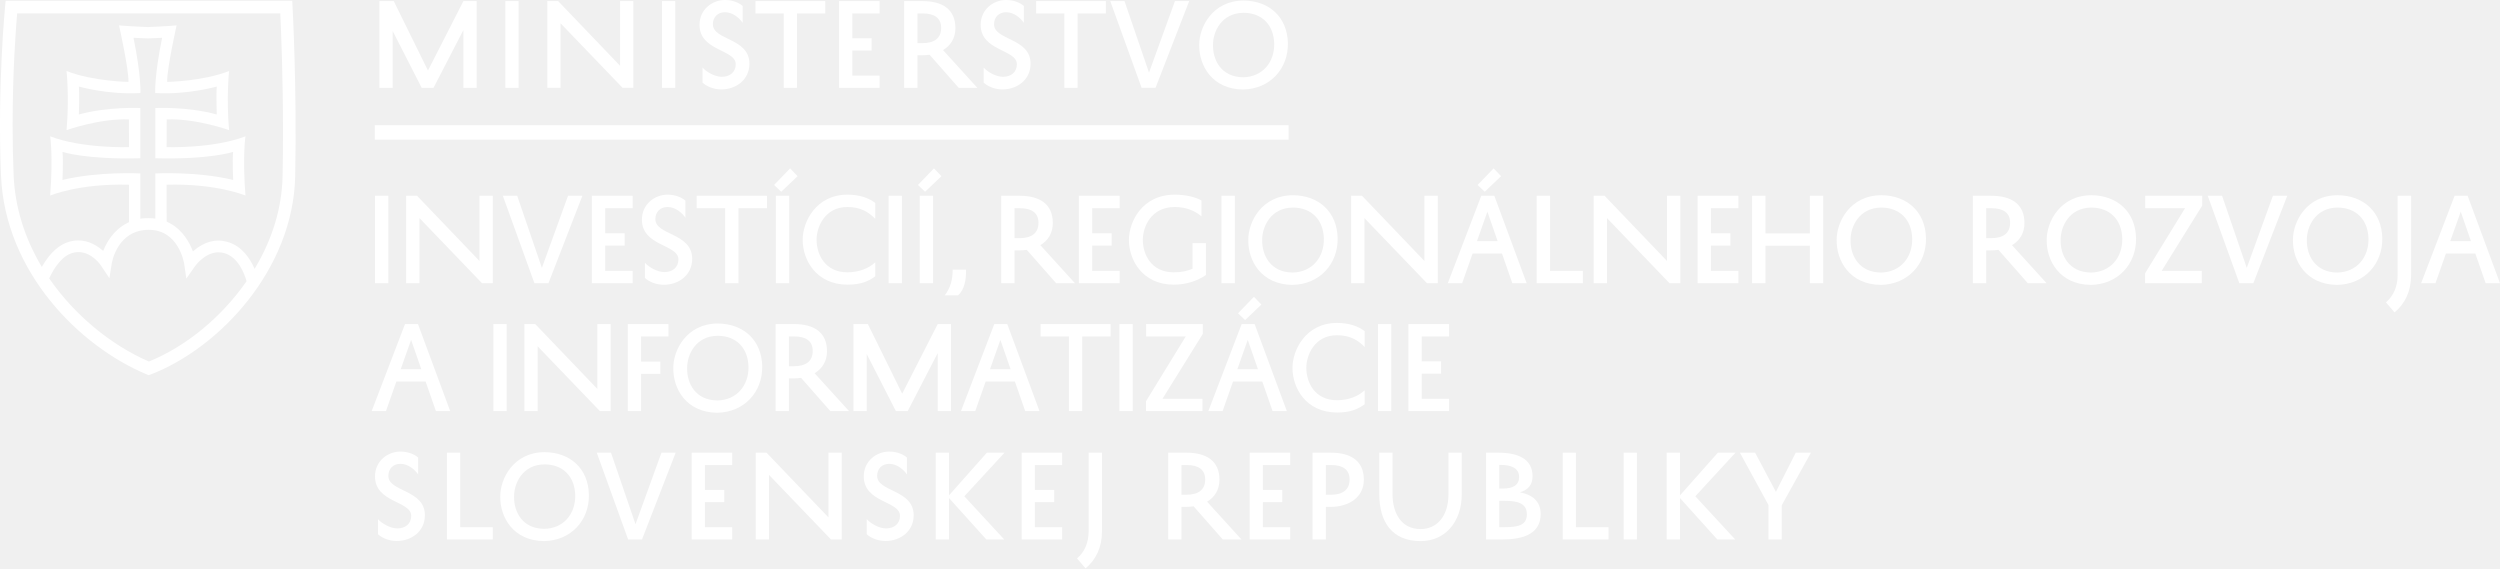
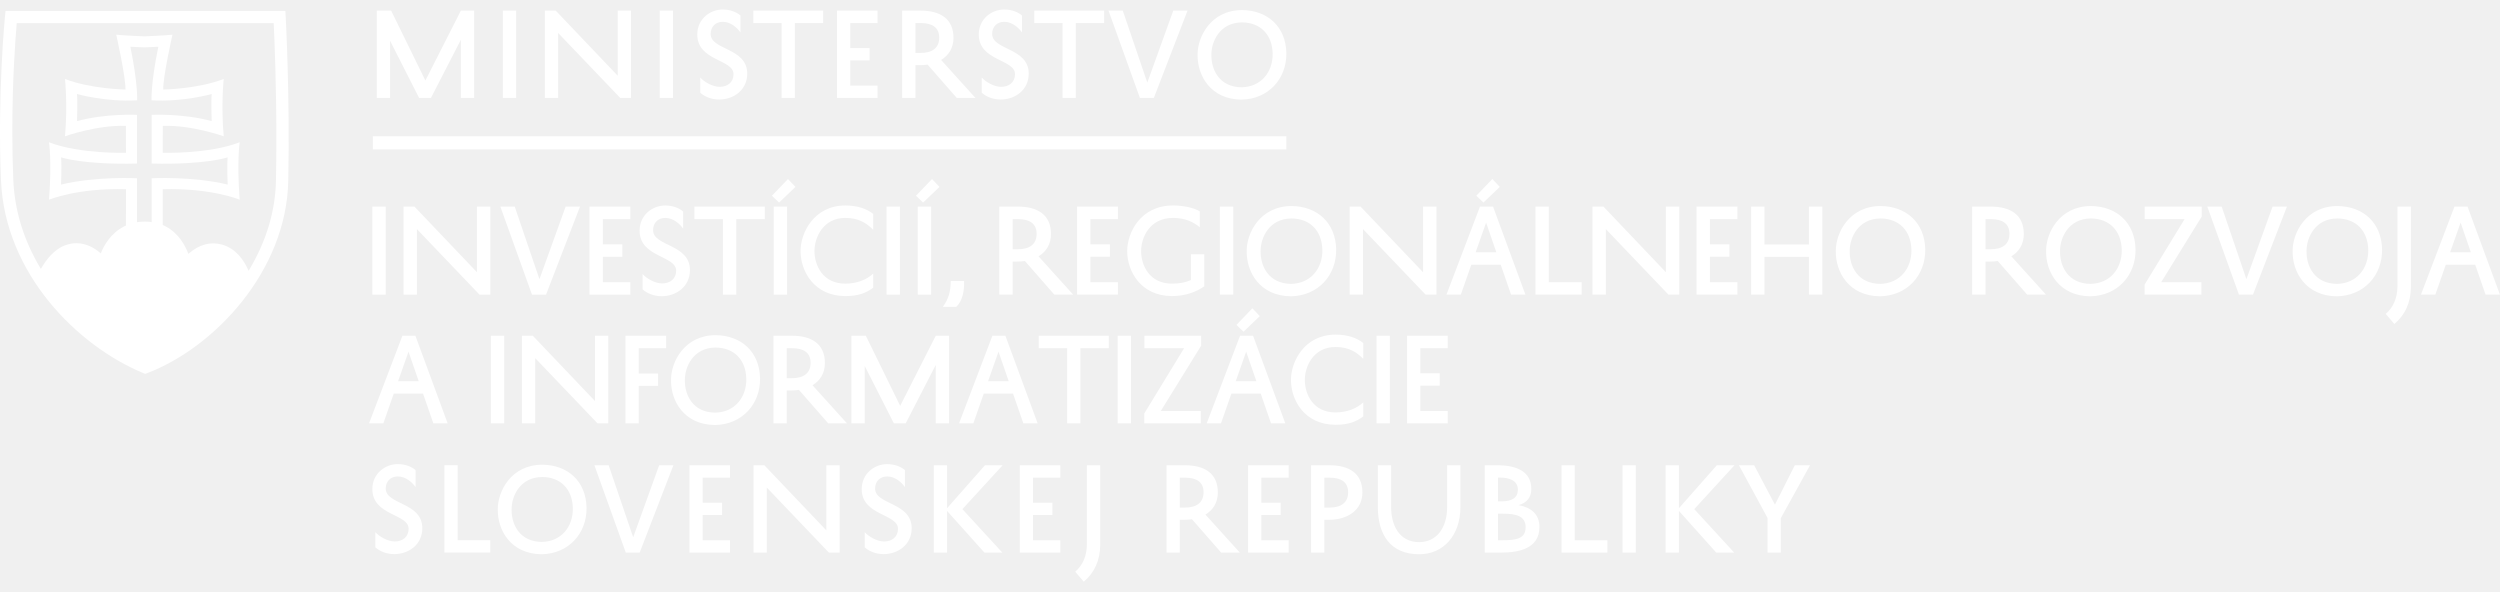
- <svg xmlns="http://www.w3.org/2000/svg" version="1.1" id="svg2" xml:space="preserve" width="2354.493" height="535.28" viewBox="0 0 2354.493 535.28">
-   <defs id="defs6" />
-   <g id="g10" transform="matrix(1.333333,0,0,-1.333333,0,535.28)">
-     <g id="g12" transform="scale(0.1)">
-       <path d="m 9097.01,3032.91 h -6444.8 v 92.28 h 6444.8 v -92.28" style="fill:#ffffff;fill-opacity:1;fill-rule:nonzero;stroke:none" id="path14" />
-       <path d="m 9097.01,3032.91 h -6444.8 v 92.28 h 6444.8 z" style="fill:none;stroke:#ffffff;stroke-width:10;stroke-linecap:butt;stroke-linejoin:miter;stroke-miterlimit:10;stroke-dasharray:none;stroke-opacity:1" id="path16" />
-       <path d="m 3273.27,3394.1 v 408.49 L 3062.02,3394.1 h -83.42 l -204.95,401.4 v -401.4 h -93.74 v 612.79 h 101.3 l 241.7,-490.56 250.36,490.56 h 93.66 V 3394.1 h -93.66" style="fill:#ffffff;fill-opacity:1;fill-rule:nonzero;stroke:none" id="path18" />
-       <path d="m 3663.18,3394.1 h -93.66 v 612.79 h 93.66 V 3394.1" style="fill:#ffffff;fill-opacity:1;fill-rule:nonzero;stroke:none" id="path20" />
-       <path d="m 4473.37,4006.89 v -612.7 h -75.7 l -438.25,455.94 v -455.94 h -93.49 v 612.7 h 76.42 l 437.44,-456.87 v 456.87 h 93.58" style="fill:#ffffff;fill-opacity:1;fill-rule:nonzero;stroke:none" id="path22" />
-       <path d="m 4769.63,3394.1 h -93.66 v 612.79 h 93.66 V 3394.1" style="fill:#ffffff;fill-opacity:1;fill-rule:nonzero;stroke:none" id="path24" />
-       <path d="m 4962.14,3537.51 c 27.25,-31.17 87.44,-65.48 136.42,-65.48 56.96,0 98.2,32.65 98.2,88.85 0,106.1 -255.72,91.22 -255.72,278.39 0,109.08 90.67,175.35 179.46,175.35 57.53,0 101.29,-21.01 125.37,-42.11 v -119.16 c -21.71,32.04 -68.4,74.93 -124.66,74.93 -52.35,0 -85.79,-35.26 -85.79,-85 0,-114.83 258.07,-95.32 258.07,-278.54 0,-114.68 -95.86,-181.74 -197.95,-181.74 -57.06,0 -104.6,22.05 -133.4,47.72 v 106.79" style="fill:#ffffff;fill-opacity:1;fill-rule:nonzero;stroke:none" id="path26" />
-       <path d="m 5336.3,4006.89 h 492.86 v -87.34 h -199.59 v -525.36 h -93.67 v 525.36 h -199.6 v 87.34" style="fill:#ffffff;fill-opacity:1;fill-rule:nonzero;stroke:none" id="path28" />
-       <path d="M 6212.86,3394.1 H 5926.6 v 612.79 h 286.26 v -87.26 h -192.51 v -175.44 h 136.31 v -86.66 h -136.31 v -177.01 h 192.51 v -86.42" style="fill:#ffffff;fill-opacity:1;fill-rule:nonzero;stroke:none" id="path30" />
-       <path d="m 6480.3,3709.91 h 35.8 c 81.23,0 131.76,33.42 131.76,107.56 0,70.83 -49.19,102.16 -129.31,102.16 h -38.25 z m 85.79,-81.97 c -17.08,-2.36 -35.18,-3.77 -53.76,-3.77 H 6480.3 V 3394.1 h -93.75 v 612.79 h 128.77 c 141.2,0 233.21,-57.75 233.21,-191.08 0,-70.83 -33.61,-123.26 -87.37,-155.05 L 6903.57,3394.1 H 6771.9 l -205.81,233.84" style="fill:#ffffff;fill-opacity:1;fill-rule:nonzero;stroke:none" id="path32" />
-       <path d="m 6948.05,3537.51 c 27.22,-31.17 87.21,-65.48 136.39,-65.48 56.99,0 98.3,32.65 98.3,88.85 0,106.1 -255.79,91.22 -255.79,278.39 0,109.08 90.43,175.35 179.45,175.35 57.61,0 101.3,-21.01 125.46,-42.11 v -119.16 c -21.8,32.04 -68.72,74.93 -124.67,74.93 -52.42,0 -85.79,-35.26 -85.79,-85 0,-114.83 257.99,-95.32 257.99,-278.54 0,-114.68 -95.86,-181.74 -198.01,-181.74 -56.99,0 -104.53,22.05 -133.33,47.72 v 106.79" style="fill:#ffffff;fill-opacity:1;fill-rule:nonzero;stroke:none" id="path34" />
-       <path d="m 7318.51,4006.89 h 492.78 v -87.34 h -199.75 v -525.36 h -93.51 v 525.36 h -199.52 v 87.34" style="fill:#ffffff;fill-opacity:1;fill-rule:nonzero;stroke:none" id="path36" />
-       <path d="m 8115.96,3501.7 183.22,505.19 h 100.67 l -237.77,-612.7 h -98.31 l -221.47,612.7 h 100.59 l 173.07,-505.19" style="fill:#ffffff;fill-opacity:1;fill-rule:nonzero;stroke:none" id="path38" />
-       <path d="m 8781.11,3468.8 c 137.42,2.52 221.64,107.04 219.2,237.06 -3.23,133.41 -86.66,217.54 -215.89,218.33 -158.36,-0.79 -217.24,-136.24 -216.38,-226.75 -1.97,-105.31 56.44,-226.99 213.07,-228.64 m 3.31,541.97 c 180.07,-1.58 308.5,-116.18 312.53,-300.86 3.23,-181.06 -126.49,-324.46 -317.42,-327.57 -217.46,2.4 -310.99,169.33 -308.89,315.1 -0.68,126.24 93.86,312.61 313.78,313.33" style="fill:#ffffff;fill-opacity:1;fill-rule:nonzero;stroke:none" id="path40" />
-       <path d="m 2669.92,347.641 c 27.15,-31.012 87.19,-65.493 136.31,-65.493 57.06,0 98.31,32.821 98.31,89.024 0,105.937 -255.8,91.219 -255.8,278.387 0,109.093 90.43,175.363 179.45,175.363 57.61,0 101.29,-21.184 125.46,-42.121 V 663.32 c -21.74,32.121 -68.71,75.012 -124.91,75.012 -52.18,0 -85.55,-35.012 -85.55,-85 0,-114.594 257.99,-94.992 257.99,-278.301 0,-114.59 -95.86,-181.652 -197.94,-181.652 -57.06,0 -104.52,21.723 -133.32,47.461 v 106.801" style="fill:#ffffff;fill-opacity:1;fill-rule:nonzero;stroke:none" id="path42" />
-       <path d="m 3480.66,204.23 h -323.64 v 612.809 h 93.66 V 290.82 h 229.98 v -86.59" style="fill:#ffffff;fill-opacity:1;fill-rule:nonzero;stroke:none" id="path44" />
-       <path d="m 3843.96,279.09 c 137.43,2.199 221.64,106.719 219.12,237.051 -2.99,133.418 -86.58,217.629 -215.8,218.339 -158.36,-0.71 -217,-136.55 -216.06,-226.91 -2.27,-105.39 56.12,-226.949 212.74,-228.48 m 3.32,541.742 C 4027.35,819.48 4156.04,704.891 4159.74,520 c 3.3,-180.852 -126.17,-324.398 -317.35,-327.488 -217.54,2.437 -310.96,169.136 -308.76,315.058 -0.78,126.239 93.66,312.782 313.65,313.262" style="fill:#ffffff;fill-opacity:1;fill-rule:nonzero;stroke:none" id="path46" />
-       <path d="m 4488.88,311.75 183.31,505.289 h 100.43 L 4534.77,204.23 h -98.07 l -221.48,612.809 h 100.51 L 4488.88,311.75" style="fill:#ffffff;fill-opacity:1;fill-rule:nonzero;stroke:none" id="path48" />
-       <path d="M 5171.81,204.23 H 4885.8 v 612.809 h 286.01 V 729.73 H 4979.3 V 554.16 h 136.55 V 467.832 H 4979.3 V 290.82 h 192.51 v -86.59" style="fill:#ffffff;fill-opacity:1;fill-rule:nonzero;stroke:none" id="path50" />
-       <path d="M 5945.42,817.039 V 204.23 h -75.85 L 5431.62,660.422 V 204.23 h -93.66 v 612.809 h 76.28 L 5851.67,360.07 v 456.969 h 93.75" style="fill:#ffffff;fill-opacity:1;fill-rule:nonzero;stroke:none" id="path52" />
-       <path d="m 6122.34,347.641 c 27.24,-31.012 87.21,-65.493 136.32,-65.493 57.06,0 98.3,32.821 98.3,89.024 0,105.937 -255.79,91.219 -255.79,278.387 0,109.093 90.51,175.363 179.45,175.363 57.61,0 101.29,-21.184 125.54,-42.121 V 663.32 c -21.8,32.121 -68.72,75.012 -124.75,75.012 -52.34,0 -85.79,-35.012 -85.79,-85 0,-114.594 258.07,-94.992 258.07,-278.301 0,-114.59 -95.86,-181.652 -198.02,-181.652 -56.98,0 -104.52,21.723 -133.33,47.461 v 106.801" style="fill:#ffffff;fill-opacity:1;fill-rule:nonzero;stroke:none" id="path54" />
-       <path d="m 6703.11,817.039 v -301.68 l 267.6,301.68 h 124.8 L 6811.49,509.141 7093.11,204.23 H 6966.86 L 6703.11,496.629 V 204.23 h -93.34 v 612.809 h 93.34" style="fill:#ffffff;fill-opacity:1;fill-rule:nonzero;stroke:none" id="path56" />
-       <path d="m 7502.29,204.23 h -285.94 v 612.809 h 285.94 V 729.73 H 7309.77 V 554.16 h 136.48 V 467.832 H 7309.77 V 290.82 h 192.52 v -86.59" style="fill:#ffffff;fill-opacity:1;fill-rule:nonzero;stroke:none" id="path58" />
-       <path d="m 7607.6,70.121 c 54.62,46.649 81.22,112.309 82.01,189.449 v 557.469 h 94.21 V 260.441 C 7783.82,150.48 7742.58,61.629 7667.65,0 l -60.05,70.121" style="fill:#ffffff;fill-opacity:1;fill-rule:nonzero;stroke:none" id="path60" />
-       <path d="m 8345.31,520 h 35.82 c 80.97,0 131.75,33.652 131.75,107.59 0,71.09 -49.13,102.14 -129.44,102.14 h -38.13 z m 85.74,-81.77 c -17.28,-2.429 -35.17,-4.019 -53.87,-4.019 h -31.87 V 204.23 h -93.66 v 612.809 h 128.69 c 141.07,0 233.28,-57.527 233.28,-190.93 0,-71.078 -33.83,-123.257 -87.43,-155.218 L 8768.67,204.23 h -131.75 l -205.87,234" style="fill:#ffffff;fill-opacity:1;fill-rule:nonzero;stroke:none" id="path62" />
-       <path d="m 9113.46,204.23 h -286.39 v 612.809 h 286.39 V 729.73 H 8920.41 V 554.16 h 136.64 V 467.832 H 8920.41 V 290.82 h 193.05 v -86.59" style="fill:#ffffff;fill-opacity:1;fill-rule:nonzero;stroke:none" id="path64" />
-       <path d="m 9365.09,520 h 35.9 c 80.91,0 131.76,33.652 131.76,107.59 0,71.09 -49.19,102.14 -129.24,102.14 h -38.42 z m 0,-85.789 V 204.23 h -93.82 v 612.809 h 128.94 c 140.96,0 233.29,-57.527 233.29,-190.93 0,-124.039 -104.85,-191.898 -236.53,-191.898 h -31.88" style="fill:#ffffff;fill-opacity:1;fill-rule:nonzero;stroke:none" id="path66" />
-       <path d="M 9836.08,817.039 V 523.781 c 0,-126.242 56.66,-246.261 198.22,-246.261 116.7,0 196.9,92.781 196.9,245.769 v 293.75 h 93.8 V 523.781 c 0,-198.73 -120,-331.269 -290.7,-331.269 -203.11,0 -291.72,137.98 -291.72,330.777 v 293.75 h 93.5" style="fill:#ffffff;fill-opacity:1;fill-rule:nonzero;stroke:none" id="path68" />
-       <path d="m 10627.5,477.109 h -37.4 V 290.82 h 34.1 c 97.6,0 160.8,12.512 160.8,91.219 0,78.781 -67.3,95.07 -157.5,95.07 m -11.6,86.582 c 72.4,0 114.3,25.02 114.3,81.688 0,69.57 -68.5,85.082 -126.9,85.082 h -13.2 V 563.691 Z M 10496.6,204.23 v 612.809 h 87 c 137.3,0 241.6,-42.891 241.6,-166.777 0,-60.75 -32.5,-96.102 -89.4,-113.18 88.3,-16.293 146.7,-63.832 146.7,-153.473 0,-150.648 -144.1,-179.379 -269.9,-179.379 h -116" style="fill:#ffffff;fill-opacity:1;fill-rule:nonzero;stroke:none" id="path70" />
-       <path d="m 11361.7,204.23 h -323.4 v 612.809 h 93.4 V 290.82 h 230 v -86.59" style="fill:#ffffff;fill-opacity:1;fill-rule:nonzero;stroke:none" id="path72" />
-       <path d="m 11562.4,204.23 h -93.8 v 612.809 h 93.8 V 204.23" style="fill:#ffffff;fill-opacity:1;fill-rule:nonzero;stroke:none" id="path74" />
-       <path d="m 11866.5,817.039 v -301.68 l 267.5,301.68 h 124.4 l -283.6,-307.898 281.6,-304.911 h -126.5 l -263.4,292.399 V 204.23 h -94 v 612.809 h 94" style="fill:#ffffff;fill-opacity:1;fill-rule:nonzero;stroke:none" id="path76" />
-       <path d="m 12585.4,204.23 h -93.8 v 243.282 l -201.8,369.527 h 107.5 l 146.7,-276.641 140.1,276.641 h 107.5 l -206.2,-371.18 V 204.23" style="fill:#ffffff;fill-opacity:1;fill-rule:nonzero;stroke:none" id="path78" />
-       <path d="m 1996.04,2771.41 c -4.56,-221.49 -69.53,-439.8 -193.15,-648.19 l -4.54,-7.75 -3.71,8.22 c -30.17,67.19 -87.32,153.44 -187.35,182.11 -82.54,23.97 -164.59,2.01 -239.72,-62.93 l -5.05,-4.43 -2.43,6.23 c -18.37,49.03 -65.42,143.69 -162.83,194.6 -53.72,30.83 -120.57,34.44 -146.11,34.44 -28.16,0 -92.4,-0.82 -153.341,-35.06 -99.153,-50.54 -147.297,-142.7 -166.243,-190.52 l -2.55,-6 -4.899,4.17 c -36.961,31.85 -96.804,70.07 -171.137,70.07 -28.039,0 -56.542,-5.42 -84.55,-16.29 -78.371,-30.05 -135.032,-105.77 -168.789,-164.04 l -4.028,-6.82 -4.129,6.66 c -120.316,203.26 -186.132,419.47 -195.312,642.52 -4.629,112.69 -7.055,231.14 -7.055,351.78 0,372.42 22.074,673.22 31.625,785.32 l 0.43,4.27 H 1979.79 l 0.13,-4.53 c 5.84,-121.28 19.09,-445.48 19.09,-831.89 0,-107.89 -0.85,-212.68 -2.97,-311.94 m -255.81,-745.33 c -175.88,-252.57 -426.28,-458.33 -686.61,-564.44 l -1.86,-0.69 -1.8,0.69 c -271.312,118.47 -526.757,331.63 -700.937,584.35 l -1.425,2.33 1.062,2.52 c 14.903,32.5 69.68,141.76 149.332,172.2 18.672,7.29 37.774,10.87 56.41,10.87 95.563,0 157.336,-92.61 159.891,-96.49 l 58.457,-88.16 16.727,104.45 c 1.515,9.69 40.507,237.56 261.673,237.56 210.95,0 248.48,-231.87 250,-241.68 l 15.09,-102.83 59.67,85.12 c 2.85,4.32 71.35,100.61 167.63,100.61 13.75,0 27.5,-1.92 41.04,-5.89 99.2,-28.64 142.42,-146.95 156.41,-196.56 l 0.67,-2.09 z m 326.21,1940.77 -2.27,41.93 H 39.996 l -3.984,-40.01 C 35.461,3963.35 -19.004,3401.25 7.062,2774.61 35.344,2094.33 559.098,1570.34 1033.97,1371.08 l 16.51,-6.72 16.79,6.4 c 483.27,187.05 1004.25,741.05 1017.78,1398.86 12.66,620.48 -18.24,1191.72 -18.61,1197.23" style="fill:#ffffff;fill-opacity:1;fill-rule:nonzero;stroke:none" id="path80" />
-       <path d="m 1044.1,3743.28 c 9.99,-0.47 101.1,4.53 101.1,4.53 -55.78,-273.1 -48.91,-390.31 -48.91,-390.31 227.04,-13.75 435,45.78 435,45.78 -5,-47.5 -0.21,-197.4 -0.21,-197.4 -206.24,57.08 -434,45.68 -434,45.68 v -354.85 c 387.03,-10 549.42,45 549.42,45 -5.83,-69.58 0.42,-198.12 0.42,-198.12 -256.88,61.87 -549.84,45.94 -549.84,45.94 v -380.68 h 2.03 76.25 1.72 l -0.16,300.99 c 351.87,10 556.87,-76.41 556.87,-76.41 -21.53,278.68 0,418.28 0,418.28 -225.62,-87.5 -556.87,-76.4 -556.87,-76.4 l 0.62,195.78 c 206.88,8.12 440.63,-75.63 440.63,-75.63 -20.42,227.5 0,417.5 0,417.5 -188.75,-73.75 -437.5,-76.87 -437.5,-76.87 -1.88,94.37 66.72,399.22 66.72,399.22 -61.72,-6.1 -203.29,-11.93 -203.29,-11.93 0,0 -141.577,5.83 -203.295,11.93 0,0 68.593,-304.85 66.718,-399.22 0,0 -248.75,3.12 -437.5,76.87 0,0 20.415,-190 0,-417.5 0,0 233.75,83.75 440.625,75.63 l 0.625,-195.78 c 0,0 -331.25,-11.1 -556.875,76.4 0,0 21.54,-139.6 0,-418.28 0,0 205,86.41 556.875,76.41 l -0.156,-300.99 h 1.742 76.454 1.804 v 380.68 c 0,0 -292.969,15.93 -549.844,-45.94 0,0 6.247,128.54 0.415,198.12 0,0 162.398,-55 549.429,-45 v 354.85 c 0,0 -227.762,11.4 -434.008,-45.68 0,0 4.789,149.9 -0.211,197.4 0,0 207.969,-59.53 435,-45.78 0,0 6.875,117.21 -48.906,390.31 0,0 91.118,-5 101.108,-4.53" style="fill:#ffffff;fill-opacity:1;fill-rule:nonzero;stroke:none" id="path82" />
-       <path d="m 2743.04,2631.82 v -617.78 h -94.3 v 617.78 h 94.3" style="fill:#ffffff;fill-opacity:1;fill-rule:nonzero;stroke:none" id="path84" />
-       <path d="m 3481,2631.82 v -617.78 h -76.18 L 2963.1,2473.9 v -459.86 h -94.3 v 617.78 h 77 l 440.89,-460.53 v 460.53 H 3481" style="fill:#ffffff;fill-opacity:1;fill-rule:nonzero;stroke:none" id="path86" />
-       <path d="m 3827.59,2122.47 184.72,509.35 h 101.37 L 3874,2014.04 h -99.09 l -223.14,617.78 h 101.37 l 174.45,-509.35" style="fill:#ffffff;fill-opacity:1;fill-rule:nonzero;stroke:none" id="path88" />
-       <path d="m 4468.95,2014.04 h -288.48 v 617.78 h 288.48 v -88.03 h -194.18 v -176.85 h 137.5 v -87.22 h -137.5 v -178.45 h 194.18 v -87.23" style="fill:#ffffff;fill-opacity:1;fill-rule:nonzero;stroke:none" id="path90" />
-       <path d="m 4555.36,2158.74 c 27.47,-31.47 88.02,-66.01 137.5,-66.01 57.35,0 99.09,32.94 99.09,89.5 0,106.95 -257.8,92.01 -257.8,280.61 0,110.03 91.1,176.85 180.72,176.85 58.15,0 102.16,-21.21 126.57,-42.42 v -120.3 c -22.01,32.28 -69.22,75.49 -125.77,75.49 -52.68,0 -86.43,-35.34 -86.43,-85.63 0,-115.62 260.08,-95.89 260.08,-280.61 0,-115.51 -96.65,-183.12 -199.57,-183.12 -57.44,0 -105.32,22.01 -134.39,47.89 v 107.75" style="fill:#ffffff;fill-opacity:1;fill-rule:nonzero;stroke:none" id="path92" />
-       <path d="m 4920.79,2631.82 h 496.68 v -88.03 h -201.13 v -529.75 h -94.33 v 529.75 h -201.22 v 88.03" style="fill:#ffffff;fill-opacity:1;fill-rule:nonzero;stroke:none" id="path94" />
-       <path d="m 5574.69,2631.82 v -617.78 h -94.3 v 617.78 z m -56.62,28.28 -50.35,48.01 113.23,117.1 52.69,-55.08 -115.57,-110.03" style="fill:#ffffff;fill-opacity:1;fill-rule:nonzero;stroke:none" id="path96" />
-       <path d="m 5669.78,2319.86 c -0.8,127.24 94.29,319.83 315.95,319.83 87.23,0 153.24,-24.41 196.46,-58.96 v -111.62 c -44.81,44.81 -99.81,83.35 -196.46,83.35 -159.61,0 -218.53,-141.51 -217.79,-232.6 0,-99.89 58.18,-228.73 217.79,-228.73 82.45,0 152.44,29.07 196.46,70.69 v -98.97 c -48.71,-36.14 -102.96,-58.95 -196.46,-58.95 -221.66,0.8 -315.95,176.05 -315.95,315.16 v 0.8" style="fill:#ffffff;fill-opacity:1;fill-rule:nonzero;stroke:none" id="path98" />
-       <path d="m 6370.75,2631.82 v -617.78 h -94.29 v 617.78 h 94.29" style="fill:#ffffff;fill-opacity:1;fill-rule:nonzero;stroke:none" id="path100" />
-       <path d="m 6590.8,2631.82 v -617.78 h -94.29 v 617.78 z m -56.54,28.28 -50.29,48.01 113.11,117.1 52.68,-55.08 -115.5,-110.03" style="fill:#ffffff;fill-opacity:1;fill-rule:nonzero;stroke:none" id="path102" />
-       <path d="m 6823.41,2109.94 c 2.4,-69.9 -11.74,-142.19 -55.75,-181.53 h -94.3 c 40.81,54.28 55.75,110.03 55.75,181.53 h 94.3" style="fill:#ffffff;fill-opacity:1;fill-rule:nonzero;stroke:none" id="path104" />
-       <path d="m 7166.16,2332.4 h 36.15 c 81.75,0 132.83,33.74 132.83,108.43 0,71.49 -49.61,102.96 -130.56,102.96 h -38.42 z m 86.43,-82.56 c -17.33,-2.39 -35.35,-3.87 -54.28,-3.87 h -32.15 v -231.93 h -94.35 v 617.78 h 129.7 c 142.19,0 235,-58.15 235,-192.59 0,-71.49 -33.87,-124.17 -88.03,-156.31 l 244.47,-268.88 H 7460.1 l -207.51,235.8" style="fill:#ffffff;fill-opacity:1;fill-rule:nonzero;stroke:none" id="path106" />
-       <path d="m 7908.76,2014.04 h -288.35 v 617.78 h 288.35 v -88.03 h -194.18 v -176.85 h 137.62 v -87.22 h -137.62 v -178.45 h 194.18 v -87.23" style="fill:#ffffff;fill-opacity:1;fill-rule:nonzero;stroke:none" id="path108" />
-       <path d="m 7974.1,2319.86 c 0,127.24 92.56,319.83 323.82,319.83 69.09,0 145.38,-14.94 188.58,-41.62 v -111.63 c -44.81,37.75 -106.15,66.02 -188.58,66.02 -168.32,0 -225.66,-141.51 -225.66,-232.6 0,-99.89 58.15,-228.73 217.66,-228.73 59.76,0 94.41,9.41 133.63,25.08 v 180.84 h 94.43 v -224.86 c -58.16,-40.02 -134.45,-68.29 -228.06,-68.29 -221.66,0.8 -315.82,176.05 -315.82,315.16 v 0.8" style="fill:#ffffff;fill-opacity:1;fill-rule:nonzero;stroke:none" id="path110" />
-       <path d="m 8722.28,2631.82 v -617.78 h -94.41 v 617.78 h 94.41" style="fill:#ffffff;fill-opacity:1;fill-rule:nonzero;stroke:none" id="path112" />
-       <path d="m 9130.13,2089.53 c 138.19,2.4 223.26,107.63 220.88,238.87 -3.2,134.44 -87.25,219.27 -217.68,220.06 -159.68,-0.79 -218.53,-137.51 -217.91,-228.6 -2.14,-106.16 56.8,-228.73 214.71,-230.33 z m 3.2,546.16 c 181.39,-1.47 311.04,-117.1 315.04,-303.29 3.19,-182.32 -127.24,-327.03 -319.84,-330.1 -219.26,2.4 -313.67,170.58 -311.27,317.56 -0.8,127.24 94.41,315.16 316.07,315.83" style="fill:#ffffff;fill-opacity:1;fill-rule:nonzero;stroke:none" id="path114" />
-       <path d="m 10155.8,2631.82 v -617.78 h -76.3 l -441.77,459.86 v -459.86 h -94.16 v 617.78 h 76.84 l 440.89,-460.53 v 460.53 h 94.5" style="fill:#ffffff;fill-opacity:1;fill-rule:nonzero;stroke:none" id="path116" />
-       <path d="m 10487.3,2660.1 -50.2,48.01 113.1,117.1 52.6,-55.08 z m -54.9,-348.91 h 146.1 l -72.3,208.2 z m 122.7,320.63 228.5,-617.78 h -101.3 l -73.1,209.92 h -207.5 l -73.9,-209.92 h -101.4 l 236.6,617.78 h 92.1" style="fill:#ffffff;fill-opacity:1;fill-rule:nonzero;stroke:none" id="path118" />
-       <path d="m 11180.5,2014.04 h -326.2 v 617.78 h 94.4 v -530.55 h 231.8 v -87.23" style="fill:#ffffff;fill-opacity:1;fill-rule:nonzero;stroke:none" id="path120" />
-       <path d="m 11869,2631.82 v -617.78 h -76.3 L 11351,2473.9 v -459.86 h -94.2 v 617.78 h 77.1 l 440.7,-460.53 v 460.53 h 94.4" style="fill:#ffffff;fill-opacity:1;fill-rule:nonzero;stroke:none" id="path122" />
-       <path d="m 12279.2,2014.04 h -288.3 v 617.78 h 288.3 v -88.03 h -194.1 v -176.85 h 137.6 v -87.22 h -137.6 v -178.45 h 194.1 v -87.23" style="fill:#ffffff;fill-opacity:1;fill-rule:nonzero;stroke:none" id="path124" />
-       <path d="m 12783.9,2631.82 h 94.2 v -617.78 h -94.2 v 264.88 h -313.7 v -264.88 h -94.4 v 617.78 h 94.4 v -265.68 h 313.7 v 265.68" style="fill:#ffffff;fill-opacity:1;fill-rule:nonzero;stroke:none" id="path126" />
-       <path d="m 13285.9,2089.53 c 138.4,2.4 223.3,107.63 220.9,238.87 -3,134.44 -87.3,219.27 -217.7,220.06 -159.5,-0.79 -218.5,-137.51 -217.7,-228.6 -2.4,-106.16 56.6,-228.73 214.5,-230.33 z m 3.2,546.16 c 181.6,-1.47 311.3,-117.1 315.2,-303.29 3,-182.32 -127.4,-327.03 -320,-330.1 -219.3,2.4 -313.4,170.58 -311,317.56 -0.8,127.24 94.1,315.16 315.8,315.83" style="fill:#ffffff;fill-opacity:1;fill-rule:nonzero;stroke:none" id="path128" />
-       <path d="m 14029.5,2332.4 h 36 c 81.9,0 132.9,33.74 132.9,108.43 0,71.49 -49.5,102.96 -130.5,102.96 h -38.4 z m 86.5,-82.56 c -17.4,-2.39 -35.5,-3.87 -54.4,-3.87 h -32.1 v -231.93 h -94.4 v 617.78 h 129.6 c 142.5,0 235,-58.15 235,-192.59 0,-71.49 -33.6,-124.17 -88,-156.31 l 244.4,-268.88 h -132.6 l -207.5,235.8" style="fill:#ffffff;fill-opacity:1;fill-rule:nonzero;stroke:none" id="path130" />
-       <path d="m 14769.7,2089.53 c 138.5,2.4 223.3,107.63 220.9,238.87 -3.2,134.44 -87.2,219.27 -217.7,220.06 -159.5,-0.79 -218.4,-137.51 -217.6,-228.6 -2.4,-106.16 56.5,-228.73 214.4,-230.33 z m 3.2,546.16 c 181.4,-1.47 311.3,-117.1 315.1,-303.29 3.2,-182.32 -127.3,-327.03 -319.9,-330.1 -219.2,2.4 -313.5,170.58 -311.2,317.56 -0.9,127.24 94.4,315.16 316,315.83" style="fill:#ffffff;fill-opacity:1;fill-rule:nonzero;stroke:none" id="path132" />
-       <path d="m 15152.5,2631.82 h 402.5 v -69.91 l -286.2,-460.64 h 283.8 v -87.23 h -400.9 v 70.02 l 282.2,459.73 h -281.4 v 88.03" style="fill:#ffffff;fill-opacity:1;fill-rule:nonzero;stroke:none" id="path134" />
-       <path d="m 15870,2122.47 184.7,509.35 h 101.3 l -239.6,-617.78 h -98.9 l -223.3,617.78 h 101.4 l 174.4,-509.35" style="fill:#ffffff;fill-opacity:1;fill-rule:nonzero;stroke:none" id="path136" />
-       <path d="m 16508.8,2089.53 c 138.5,2.4 223.3,107.63 221,238.87 -3,134.44 -87.3,219.27 -217.8,220.06 -159.5,-0.79 -218.4,-137.51 -217.6,-228.6 -2.4,-106.16 56.5,-228.73 214.4,-230.33 z m 3.2,546.16 c 181.7,-1.47 311.3,-117.1 315.3,-303.29 3,-182.32 -127.3,-327.03 -320,-330.1 -219.1,2.4 -313.5,170.58 -311.1,317.56 -0.8,127.24 94.2,315.16 315.8,315.83" style="fill:#ffffff;fill-opacity:1;fill-rule:nonzero;stroke:none" id="path138" />
-       <path d="m 16853.2,1878.93 c 54.9,47.09 81.7,113.1 82.4,190.99 v 561.9 h 95.2 v -561.11 c 0,-110.82 -41.6,-200.45 -117.1,-262.59 l -60.5,70.81" style="fill:#ffffff;fill-opacity:1;fill-rule:nonzero;stroke:none" id="path140" />
-       <path d="m 17307.4,2311.19 h 146.2 l -72.3,208.2 z m 122.7,320.63 228.6,-617.78 h -101.3 l -73.1,209.92 h -207.5 l -73.9,-209.92 h -101.4 l 236.6,617.78 h 92" style="fill:#ffffff;fill-opacity:1;fill-rule:nonzero;stroke:none" id="path142" />
-       <path d="m 2830.3,1406.54 h 145.5 l -71.99,207.31 z m 122,319.16 227.63,-614.8 h -100.91 l -72.77,208.85 h -206.46 l -73.51,-208.85 h -100.91 l 235.46,614.8 h 91.47" style="fill:#ffffff;fill-opacity:1;fill-rule:nonzero;stroke:none" id="path144" />
-       <path d="m 3578.73,1725.7 v -614.8 h -93.79 v 614.8 h 93.79" style="fill:#ffffff;fill-opacity:1;fill-rule:nonzero;stroke:none" id="path146" />
-       <path d="m 4313.21,1725.7 v -614.8 h -75.9 l -439.57,457.57 V 1110.9 h -93.82 v 614.8 h 76.62 l 438.8,-458.36 v 458.36 h 93.87" style="fill:#ffffff;fill-opacity:1;fill-rule:nonzero;stroke:none" id="path148" />
-       <path d="m 4434.39,1110.9 v 614.8 h 287.07 v -87.64 h -193.19 v -177.53 h 136.06 v -86.85 H 4528.27 V 1110.9 h -93.88" style="fill:#ffffff;fill-opacity:1;fill-rule:nonzero;stroke:none" id="path150" />
-       <path d="m 5067.15,1186.01 c 137.67,2.32 222.12,107.14 219.8,237.77 -3.11,133.75 -86.85,218.19 -216.68,218.99 -158.75,-0.8 -217.4,-136.86 -216.68,-227.62 -2.31,-105.54 56.33,-227.62 213.56,-229.14 z m 3.12,543.61 c 180.65,-1.6 309.76,-116.57 313.68,-301.92 3.12,-181.45 -126.72,-325.42 -318.39,-328.54 -218.2,2.4 -312.08,169.75 -309.68,315.99 -0.8,126.71 93.8,313.67 314.39,314.47" style="fill:#ffffff;fill-opacity:1;fill-rule:nonzero;stroke:none" id="path152" />
-       <path d="m 5572.4,1427.7 h 35.96 c 81.33,0 132.23,33.63 132.23,107.93 0,71.19 -49.3,102.43 -129.84,102.43 h -38.35 z m 86.05,-82.14 c -17.26,-2.34 -35.23,-3.91 -54.01,-3.91 H 5572.4 V 1110.9 h -93.87 v 614.8 h 129.03 c 141.57,0 233.86,-57.92 233.86,-191.67 0,-71.18 -33.56,-123.6 -87.58,-155.63 l 243.29,-267.5 H 5864.9 l -206.45,234.66" style="fill:#ffffff;fill-opacity:1;fill-rule:nonzero;stroke:none" id="path154" />
-       <path d="m 6623.57,1110.9 v 409.87 L 6411.61,1110.9 h -83.65 l -205.74,402.84 V 1110.9 h -93.87 v 614.8 h 101.71 l 242.48,-492 251.03,492 h 93.89 v -614.8 h -93.89" style="fill:#ffffff;fill-opacity:1;fill-rule:nonzero;stroke:none" id="path156" />
-       <path d="m 6992.74,1406.54 h 145.49 l -71.99,207.31 z m 122.01,319.16 227.62,-614.8 h -100.91 l -72.79,208.85 h -206.45 l -73.5,-208.85 H 6787.8 l 235.39,614.8 h 91.56" style="fill:#ffffff;fill-opacity:1;fill-rule:nonzero;stroke:none" id="path158" />
-       <path d="m 7350.09,1725.7 h 494.42 v -87.64 H 7644.2 V 1110.9 h -93.81 v 527.16 h -200.3 v 87.64" style="fill:#ffffff;fill-opacity:1;fill-rule:nonzero;stroke:none" id="path160" />
-       <path d="m 8000.91,1725.7 v -614.8 h -93.95 v 614.8 h 93.95" style="fill:#ffffff;fill-opacity:1;fill-rule:nonzero;stroke:none" id="path162" />
-       <path d="m 8095.5,1725.7 h 400.44 v -69.66 l -284.75,-458.29 h 282.35 V 1110.9 H 8094.7 v 69.59 l 280.76,457.57 H 8095.5 v 87.64" style="fill:#ffffff;fill-opacity:1;fill-rule:nonzero;stroke:none" id="path164" />
-       <path d="m 8794.74,1753.83 -50.01,47.69 112.51,116.58 52.4,-54.73 z m -54.81,-347.29 h 145.58 l -72.08,207.31 z m 122.09,319.16 227.55,-614.8 h -100.83 l -72.73,208.85 H 8709.42 L 8635.9,1110.9 h -100.83 l 235.39,614.8 h 91.56" style="fill:#ffffff;fill-opacity:1;fill-rule:nonzero;stroke:none" id="path166" />
-       <path d="m 9129.5,1415.15 c -0.8,126.71 93.79,318.35 314.3,318.35 86.94,0 152.59,-24.26 195.58,-58.69 v -111.05 c -44.58,44.58 -99.23,82.93 -195.58,82.93 -158.67,0 -217.31,-140.78 -216.51,-231.54 0,-99.31 57.84,-227.62 216.51,-227.62 82.17,0 151.79,29 195.58,70.38 v -98.51 c -48.4,-35.95 -102.43,-58.64 -195.58,-58.64 -220.51,0.8 -314.3,175.21 -314.3,313.59 v 0.8" style="fill:#ffffff;fill-opacity:1;fill-rule:nonzero;stroke:none" id="path168" />
-       <path d="m 9827.1,1725.7 v -614.8 h -93.78 v 614.8 h 93.78" style="fill:#ffffff;fill-opacity:1;fill-rule:nonzero;stroke:none" id="path170" />
-       <path d="m 10235.4,1110.9 h -287.01 v 614.8 h 287.01 v -87.64 h -193.2 v -175.94 h 136.9 v -86.84 h -136.9 v -177.53 h 193.2 v -86.85" style="fill:#ffffff;fill-opacity:1;fill-rule:nonzero;stroke:none" id="path172" />
-     </g>
+ <svg xmlns="http://www.w3.org/2000/svg" width="245" height="58" viewBox="0 0 245 58" fill="none">
+   <path d="M27.043 17.714C26.982 20.693 26.101 23.629 24.427 26.432L24.365 26.537L24.315 26.426C23.906 25.522 23.132 24.362 21.776 23.976C20.658 23.654 19.547 23.949 18.529 24.823L18.46 24.883L18.427 24.799C18.178 24.139 17.541 22.866 16.221 22.181C15.493 21.766 14.588 21.718 14.242 21.718C13.86 21.718 12.99 21.729 12.164 22.189C10.821 22.869 10.168 24.109 9.912 24.752L9.877 24.833L9.811 24.777C9.31 24.348 8.499 23.834 7.492 23.834C7.112 23.834 6.726 23.907 6.347 24.053C5.285 24.458 4.517 25.476 4.06 26.26L4.005 26.352L3.949 26.262C2.319 23.528 1.427 20.62 1.303 17.619C1.24 16.104 1.207 14.511 1.207 12.888C1.207 7.878 1.506 3.832 1.636 2.325L1.642 2.267H26.823L26.825 2.328C26.904 3.959 27.084 8.32 27.084 13.518C27.084 14.969 27.072 16.378 27.043 17.714ZM27.997 1.634L27.966 1.07H0.542L0.488 1.608C0.48 1.681 -0.258 9.242 0.096 17.671C0.479 26.821 7.575 33.869 14.009 36.549L14.232 36.64L14.46 36.554C21.008 34.038 28.066 26.586 28.249 17.738C28.421 9.392 28.002 1.708 27.997 1.634Z" fill="white" />
+   <path d="M14.146 4.641C14.281 4.647 15.516 4.58 15.516 4.58C14.76 8.254 14.853 9.83 14.853 9.83C17.929 10.015 20.747 9.214 20.747 9.214C20.679 9.853 20.744 11.87 20.744 11.87C17.95 11.102 14.864 11.255 14.864 11.255V16.028C20.108 16.163 22.308 15.423 22.308 15.423C22.229 16.359 22.313 18.088 22.313 18.088C18.833 17.256 14.864 17.47 14.864 17.47V22.59H14.891H15.924H15.948L15.946 18.542C20.713 18.407 23.49 19.57 23.49 19.57C23.199 15.821 23.49 13.943 23.49 13.943C20.433 15.12 15.946 14.971 15.946 14.971L15.954 12.338C18.757 12.228 21.924 13.355 21.924 13.355C21.647 10.295 21.924 7.739 21.924 7.739C19.367 8.731 15.996 8.773 15.996 8.773C15.971 7.504 16.9 3.403 16.9 3.403C16.064 3.485 14.146 3.564 14.146 3.564C14.146 3.564 12.228 3.485 11.392 3.403C11.392 3.403 12.321 7.504 12.296 8.773C12.296 8.773 8.925 8.731 6.368 7.739C6.368 7.739 6.645 10.295 6.368 13.355C6.368 13.355 9.535 12.228 12.338 12.338L12.346 14.971C12.346 14.971 7.858 15.12 4.802 13.943C4.802 13.943 5.093 15.821 4.802 19.57C4.802 19.57 7.579 18.407 12.346 18.542L12.344 22.59H12.368H13.404H13.428V17.47C13.428 17.47 9.459 17.256 5.979 18.088C5.979 18.088 6.063 16.359 5.984 15.423C5.984 15.423 8.184 16.163 13.428 16.028V11.255C13.428 11.255 10.342 11.102 7.548 11.87C7.548 11.87 7.613 9.853 7.545 9.214C7.545 9.214 10.363 10.015 13.439 9.83C13.439 9.83 13.532 8.254 12.776 4.58C12.776 4.58 14.011 4.647 14.146 4.641Z" fill="white" />
+   <g clip-path="url(#clip0)">
+     <path d="M126.063 14.643H36.539V13.355H126.063V14.643Z" fill="white" />
+     <path fill-rule="evenodd" clip-rule="evenodd" d="M45.166 9.599V3.893L42.232 9.599H41.073L38.226 3.993V9.599H36.924V1.04H38.331L41.688 7.892L45.166 1.04H46.467V9.599H45.166ZM50.582 9.599H49.281V1.04H50.582V9.599ZM61.837 1.04V9.598H60.785L54.698 3.23V9.598H53.399V1.04H54.46L60.537 7.421V1.04H61.837ZM65.952 9.599H64.651V1.04H65.952V9.599ZM68.626 7.596C69.005 8.031 69.841 8.51 70.521 8.51C71.313 8.51 71.885 8.055 71.885 7.27C71.885 5.788 68.333 5.996 68.333 3.381C68.333 1.858 69.592 0.932 70.826 0.932C71.625 0.932 72.233 1.226 72.567 1.52V3.185C72.266 2.737 71.617 2.138 70.836 2.138C70.109 2.138 69.644 2.63 69.644 3.325C69.644 4.929 73.229 4.656 73.229 7.216C73.229 8.817 71.897 9.754 70.479 9.754C69.686 9.754 69.026 9.446 68.626 9.088V7.596ZM73.824 1.04H80.67V2.26H77.898V9.598H76.596V2.26H73.824V1.04ZM86 9.599H82.023V1.04H86V2.259H83.326V4.709H85.219V5.919H83.326V8.392H86V9.599ZM90.907 6.333C90.669 6.366 90.418 6.386 90.16 6.386H89.715V9.599H88.412V1.04H90.201C92.162 1.04 93.441 1.847 93.441 3.709C93.441 4.698 92.974 5.431 92.227 5.874L95.594 9.599H93.765L90.907 6.333ZM89.715 5.188H90.212C91.34 5.188 92.042 4.721 92.042 3.686C92.042 2.697 91.359 2.259 90.246 2.259H89.715V5.188ZM96.212 7.596C96.59 8.031 97.424 8.51 98.106 8.51C98.899 8.51 99.472 8.055 99.472 7.27C99.472 5.788 95.919 5.996 95.919 3.381C95.919 1.858 97.175 0.932 98.412 0.932C99.212 0.932 99.819 1.226 100.155 1.52V3.185C99.852 2.737 99.2 2.138 98.423 2.138C97.695 2.138 97.231 2.63 97.231 3.325C97.231 4.929 100.815 4.656 100.815 7.216C100.815 8.817 99.483 9.754 98.064 9.754C97.272 9.754 96.612 9.446 96.212 9.088V7.596ZM101.358 1.04H108.203V2.26H105.429V9.598H104.13V2.26H101.358V1.04ZM112.436 8.096L114.981 1.04H116.379L113.076 9.598H111.711L108.634 1.04H110.032L112.436 8.096ZM121.721 0.986C124.222 1.008 126.007 2.609 126.063 5.188C126.107 7.717 124.306 9.72 121.653 9.763C118.632 9.73 117.333 7.398 117.363 5.362C117.353 3.599 118.666 0.996 121.721 0.986ZM121.675 8.555C123.584 8.52 124.754 7.06 124.72 5.245C124.675 3.381 123.516 2.207 121.721 2.195C119.522 2.207 118.704 4.098 118.716 5.362C118.688 6.833 119.5 8.533 121.675 8.555ZM36.785 52.148C37.162 52.582 37.996 53.063 38.679 53.063C39.471 53.063 40.044 52.605 40.044 51.819C40.044 50.34 36.491 50.546 36.491 47.932C36.491 46.408 37.747 45.482 38.984 45.482C39.784 45.482 40.391 45.778 40.726 46.071V47.739C40.424 47.291 39.772 46.692 38.991 46.692C38.267 46.692 37.803 47.18 37.803 47.879C37.803 49.479 41.387 49.206 41.387 51.766C41.387 53.366 40.055 54.303 38.637 54.303C37.844 54.303 37.185 54 36.785 53.64V52.148ZM48.047 54.151H43.551V45.592H44.852V52.942H48.047V54.151Z" fill="white" />
+     <path fill-rule="evenodd" clip-rule="evenodd" d="M53.14 45.541C55.641 45.56 57.429 47.161 57.48 49.743C57.526 52.268 55.728 54.274 53.072 54.316C50.05 54.283 48.752 51.955 48.783 49.917C48.772 48.153 50.084 45.548 53.14 45.541ZM53.093 53.108C55.003 53.077 56.172 51.617 56.138 49.797C56.096 47.934 54.935 46.757 53.14 46.747C50.94 46.757 50.126 48.654 50.138 49.917C50.107 51.388 50.918 53.086 53.093 53.108ZM62.052 52.651L64.598 45.594H65.994L62.689 54.153H61.327L58.251 45.594H59.647L62.052 52.651ZM71.539 54.153H67.565V45.594H71.539V46.813H68.864V49.266H70.761V50.472H68.864V52.944H71.539V54.153ZM82.285 45.594V54.153H81.231L75.148 47.781V54.153H73.847V45.594H74.906L80.983 51.977V45.594H82.285ZM84.743 52.15C85.121 52.584 85.954 53.065 86.636 53.065C87.429 53.065 88.002 52.606 88.002 51.821C88.002 50.342 84.448 50.547 84.448 47.934C84.448 46.41 85.705 45.484 86.941 45.484C87.741 45.484 88.348 45.779 88.685 46.072V47.741C88.382 47.293 87.73 46.693 86.952 46.693C86.225 46.693 85.76 47.182 85.76 47.881C85.76 49.481 89.345 49.207 89.345 51.768C89.345 53.368 88.014 54.304 86.594 54.304C85.803 54.304 85.143 54.001 84.743 53.641V52.15ZM92.81 45.594V49.807L96.527 45.594H98.26L94.315 49.895L98.227 54.153H96.474L92.81 50.069V54.153H91.513V45.594H92.81ZM103.911 54.153H99.939V45.594H103.911V46.813H101.237V49.266H103.133V50.472H101.237V52.944H103.911V54.153ZM105.374 56.026C106.133 55.374 106.502 54.457 106.513 53.38V45.594H107.822V53.368C107.822 54.904 107.249 56.145 106.208 57.005L105.374 56.026ZM116.813 50.885C116.572 50.919 116.324 50.941 116.064 50.941H115.622V54.153H114.32V45.594H116.108C118.067 45.594 119.348 46.398 119.348 48.261C119.348 49.254 118.879 49.982 118.134 50.429L121.503 54.153H119.672L116.813 50.885ZM115.622 49.743H116.119C117.244 49.743 117.949 49.273 117.949 48.24C117.949 47.247 117.267 46.813 116.151 46.813H115.622V49.743ZM126.292 54.153H122.313V45.594H126.292V46.813H123.61V49.266H125.508V50.472H123.61V52.944H126.292V54.153ZM129.787 50.941V54.153H128.484V45.594H130.275C132.233 45.594 133.516 46.398 133.516 48.261C133.516 49.993 132.059 50.941 130.23 50.941H129.787ZM129.787 49.743H130.286C131.41 49.743 132.116 49.273 132.116 48.24C132.116 47.247 131.433 46.813 130.32 46.813H129.787V49.743ZM136.329 45.594V49.69C136.329 51.453 137.117 53.129 139.083 53.129C140.704 53.129 141.818 51.833 141.818 49.697V45.594H143.121V49.69C143.121 52.465 141.454 54.316 139.083 54.316C136.261 54.316 135.03 52.39 135.03 49.697V45.594H136.329ZM145.505 54.153V45.594H146.714C148.62 45.594 150.069 46.193 150.069 47.923C150.069 48.772 149.618 49.266 148.827 49.504C150.054 49.732 150.865 50.396 150.865 51.648C150.865 53.752 148.864 54.153 147.116 54.153H145.505ZM147.162 49.132C148.168 49.132 148.75 48.783 148.75 47.992C148.75 47.02 147.798 46.803 146.987 46.803H146.804V49.132H147.162ZM147.323 50.342H146.804V52.944H147.278C148.633 52.944 149.511 52.769 149.511 51.67C149.511 50.57 148.576 50.342 147.323 50.342ZM157.522 54.153H153.03V45.594H154.327V52.944H157.522V54.153ZM160.31 54.153H159.007V45.594H160.31V54.153ZM164.534 45.594V49.807L168.25 45.594H169.978L166.038 49.895L169.95 54.153H168.193L164.534 50.069V54.153H163.228V45.594H164.534ZM174.52 54.153H173.217V50.755L170.414 45.594H171.907L173.945 49.458L175.891 45.594H177.385L174.52 50.778V54.153ZM37.801 20.247V28.876H36.491V20.247H37.801ZM48.052 20.247V28.876H46.994L40.858 22.453V28.876H39.548V20.247H40.617L46.742 26.68V20.247H48.052ZM52.866 27.361L55.432 20.247H56.84L53.511 28.876H52.135L49.035 20.247H50.443L52.866 27.361ZM61.775 28.876H57.768V20.247H61.775V21.477H59.078V23.947H60.988V25.165H59.078V27.658H61.775V28.876ZM62.975 26.855C63.357 27.294 64.198 27.776 64.886 27.776C65.682 27.776 66.262 27.316 66.262 26.527C66.262 25.033 62.681 25.241 62.681 22.608C62.681 21.071 63.946 20.137 65.191 20.137C65.999 20.137 66.611 20.433 66.949 20.73V22.41C66.644 21.959 65.988 21.356 65.202 21.356C64.471 21.356 64.002 21.849 64.002 22.552C64.002 24.166 67.615 23.891 67.615 26.471C67.615 28.084 66.272 29.029 64.842 29.029C64.044 29.029 63.379 28.721 62.975 28.36V26.855ZM68.051 20.247H74.951V21.477H72.157V28.876H70.847V21.477H68.051V20.247ZM77.135 20.247V28.876H75.825V20.247H77.135ZM76.349 19.852L75.649 19.182L77.222 17.546L77.954 18.316L76.349 19.852ZM78.456 24.605C78.445 22.827 79.766 20.137 82.845 20.137C84.056 20.137 84.973 20.478 85.574 20.961V22.52C84.951 21.894 84.187 21.356 82.845 21.356C80.627 21.356 79.809 23.332 79.819 24.605C79.819 26 80.627 27.799 82.845 27.799C83.99 27.799 84.963 27.393 85.574 26.812V28.194C84.897 28.699 84.144 29.017 82.845 29.017C79.766 29.006 78.456 26.558 78.456 24.615V24.605ZM88.193 20.247V28.876H86.883V20.247H88.193ZM91.249 20.247V28.876H89.94V20.247H91.249ZM90.464 19.852L89.766 19.182L91.337 17.546L92.069 18.316L90.464 19.852ZM94.481 27.536C94.514 28.512 94.318 29.522 93.707 30.072H92.396C92.964 29.314 93.171 28.535 93.171 27.536H94.481Z" fill="white" />
+     <path fill-rule="evenodd" clip-rule="evenodd" d="M100.443 25.58C100.202 25.614 99.952 25.634 99.689 25.634H99.242V28.874H97.931V20.245H99.733C101.708 20.245 102.997 21.058 102.997 22.935C102.997 23.934 102.527 24.67 101.775 25.118L105.17 28.874H103.325L100.443 25.58ZM99.242 24.427H99.744C100.88 24.427 101.589 23.956 101.589 22.913C101.589 21.914 100.9 21.475 99.775 21.475H99.242V24.427ZM109.558 28.874H105.552V20.245H109.558V21.475H106.86V23.945H108.772V25.163H106.86V27.656H109.558V28.874ZM110.465 24.603C110.465 22.825 111.751 20.135 114.963 20.135C115.923 20.135 116.983 20.344 117.583 20.717V22.276C116.961 21.749 116.109 21.354 114.963 21.354C112.625 21.354 111.829 23.33 111.829 24.603C111.829 25.998 112.637 27.797 114.852 27.797C115.683 27.797 116.164 27.666 116.709 27.447V24.921H118.02V28.061C117.212 28.62 116.153 29.015 114.852 29.015C111.773 29.004 110.465 26.556 110.465 24.613V24.603ZM120.858 20.245V28.874H119.546V20.245H120.858ZM126.568 20.191C129.088 20.212 130.889 21.826 130.944 24.427C130.989 26.974 129.176 28.994 126.501 29.037C123.456 29.004 122.144 26.655 122.177 24.603C122.166 22.825 123.489 20.201 126.568 20.191ZM126.523 27.819C128.443 27.786 129.625 26.316 129.592 24.483C129.547 22.605 128.38 21.421 126.568 21.41C124.35 21.421 123.532 23.33 123.541 24.603C123.511 26.085 124.33 27.797 126.523 27.819ZM140.771 20.245V28.874H139.711L133.574 22.451V28.874H132.266V20.245H133.334L139.458 26.678V20.245H140.771ZM145.376 19.85L144.679 19.18L146.25 17.544L146.98 18.314L145.376 19.85ZM146.318 20.245L149.491 28.874H148.085L147.069 25.942H144.187L143.161 28.874H141.752L145.038 20.245H146.318ZM144.613 24.723H146.642L145.638 21.816L144.613 24.723ZM155.005 28.874H150.474V20.245H151.785V27.656H155.005V28.874ZM164.569 20.245V28.874H163.509L157.373 22.451V28.874H156.065V20.245H157.136L163.257 26.678V20.245H164.569ZM170.267 28.874H166.262V20.245H170.267V21.475H167.571V23.945H169.482V25.163H167.571V27.656H170.267V28.874ZM177.277 20.245H178.586V28.874H177.277V25.174H172.92V28.874H171.609V20.245H172.92V23.956H177.277V20.245ZM184.295 20.191C186.818 20.212 188.62 21.826 188.674 24.427C188.715 26.974 186.904 28.994 184.228 29.037C181.183 29.004 179.875 26.655 179.909 24.603C179.897 22.825 181.215 20.201 184.295 20.191ZM184.251 27.819C186.173 27.786 187.353 26.316 187.32 24.483C187.278 22.605 186.107 21.421 184.295 21.41C182.08 21.421 181.26 23.33 181.271 24.603C181.238 26.085 182.057 27.797 184.251 27.819ZM195.781 25.58C195.54 25.614 195.289 25.634 195.026 25.634H194.58V28.874H193.269V20.245H195.069C197.048 20.245 198.333 21.058 198.333 22.935C198.333 23.934 197.866 24.67 197.111 25.118L200.506 28.874H198.664L195.781 25.58ZM194.58 24.427H195.08C196.218 24.427 196.926 23.956 196.926 22.913C196.926 21.914 196.239 21.475 195.113 21.475H194.58V24.427Z" fill="white" />
+     <path fill-rule="evenodd" clip-rule="evenodd" d="M204.907 20.192C207.426 20.212 209.231 21.827 209.283 24.427C209.328 26.974 207.515 28.995 204.84 29.038C201.795 29.004 200.485 26.656 200.517 24.603C200.505 22.826 201.828 20.201 204.907 20.192ZM204.862 27.82C206.786 27.786 207.964 26.317 207.931 24.484C207.886 22.606 206.719 21.421 204.907 21.41C202.691 21.421 201.873 23.331 201.884 24.603C201.85 26.085 202.669 27.798 204.862 27.82ZM210.18 20.245H215.771V21.222L211.795 27.656H215.738V28.874H210.168V27.896L214.089 21.475H210.18V20.245ZM220.146 27.36L222.712 20.245H224.119L220.791 28.874H219.417L216.315 20.245H217.724L220.146 27.36ZM229.064 20.192C231.588 20.212 233.388 21.827 233.444 24.427C233.486 26.974 231.676 28.995 228.999 29.038C225.955 29.004 224.644 26.656 224.678 24.603C224.666 22.826 225.986 20.201 229.064 20.192ZM229.02 27.82C230.944 27.786 232.121 26.317 232.089 24.484C232.048 22.606 230.877 21.421 229.064 21.41C226.849 21.421 226.031 23.331 226.042 24.603C226.009 26.085 226.827 27.798 229.02 27.82ZM233.804 30.762C234.566 30.104 234.939 29.181 234.949 28.094V20.245H236.271V28.083C236.271 29.631 235.693 30.882 234.644 31.75L233.804 30.762ZM241.818 20.245L244.993 28.874H243.586L242.57 25.942H239.688L238.662 28.874H237.253L240.539 20.245H241.818ZM240.113 24.724H242.144L241.139 21.816L240.113 24.724ZM40.708 32.901L43.87 41.488H42.468L41.457 38.571H38.589L37.568 41.488H36.166L39.437 32.901H40.708ZM39.013 37.359H41.034L40.034 34.464L39.013 37.359ZM49.41 32.901V41.488H48.107V32.901H49.41ZM59.612 32.901V41.488H58.557L52.452 35.098V41.488H51.148V32.901H52.213L58.308 39.303V32.901H59.612ZM61.295 41.488V32.901H65.283V34.126H62.599V36.605H64.49V37.818H62.599V41.488H61.295Z" fill="white" />
+     <path fill-rule="evenodd" clip-rule="evenodd" d="M70.129 32.846C72.638 32.869 74.431 34.475 74.486 37.063C74.529 39.597 72.725 41.609 70.062 41.652C67.032 41.619 65.728 39.281 65.761 37.239C65.75 35.469 67.064 32.858 70.129 32.846ZM70.085 40.439C71.997 40.407 73.17 38.942 73.138 37.118C73.095 35.25 71.931 34.071 70.129 34.06C67.923 34.071 67.108 35.971 67.118 37.239C67.086 38.712 67.901 40.418 70.085 40.439ZM78.298 38.211C78.059 38.243 77.809 38.265 77.548 38.265H77.103V41.488H75.799V32.901H77.592C79.558 32.901 80.84 33.711 80.84 35.578C80.84 36.572 80.374 37.305 79.624 37.752L83.003 41.488H81.166L78.298 38.211ZM77.103 37.063H77.603C78.732 37.063 79.44 36.594 79.44 35.556C79.44 34.562 78.755 34.126 77.636 34.126H77.103V37.063ZM91.705 41.488V35.763L88.76 41.488H87.599L84.741 35.862V41.488H83.437V32.901H84.85L88.218 39.773L91.705 32.901H93.009V41.488H91.705ZM98.528 32.901L101.69 41.488H100.288L99.277 38.571H96.409L95.388 41.488H93.987L97.256 32.901H98.528ZM96.833 37.359H98.854L97.854 34.463L96.833 37.359ZM101.797 32.901H108.665V34.126H105.882V41.488H104.579V34.126H101.797V32.901ZM110.838 32.901V41.488H109.532V32.901H110.838ZM112.151 32.901H117.714V33.874L113.758 40.275H117.681V41.488H112.141V40.516L116.04 34.126H112.151V32.901ZM121.865 32.508L121.17 31.842L122.733 30.214L123.46 30.979L121.865 32.508ZM122.799 32.901L125.96 41.488H124.559L123.549 38.571H120.679L119.658 41.488H118.257L121.527 32.901H122.799ZM121.103 37.359H123.125L122.124 34.463L121.103 37.359ZM126.515 37.239C126.503 35.469 127.817 32.792 130.881 32.792C132.088 32.792 133 33.131 133.597 33.612V35.163C132.978 34.541 132.219 34.005 130.881 34.005C128.676 34.005 127.862 35.971 127.873 37.239C127.873 38.626 128.676 40.418 130.881 40.418C132.022 40.418 132.989 40.013 133.597 39.435V40.811C132.925 41.313 132.174 41.629 130.881 41.629C127.817 41.619 126.515 39.182 126.515 37.25V37.239ZM136.205 32.901V41.488H134.902V32.901H136.205ZM141.876 41.488H137.89V32.901H141.876V34.126H139.192V36.583H141.095V37.795H139.192V40.275H141.876V41.488Z" fill="white" />
  </g>
+   <defs>
+     <clipPath id="clip0">
+       <rect width="216" height="56.353" fill="white" transform="translate(29 0.82373)" />
+     </clipPath>
+   </defs>
</svg>
